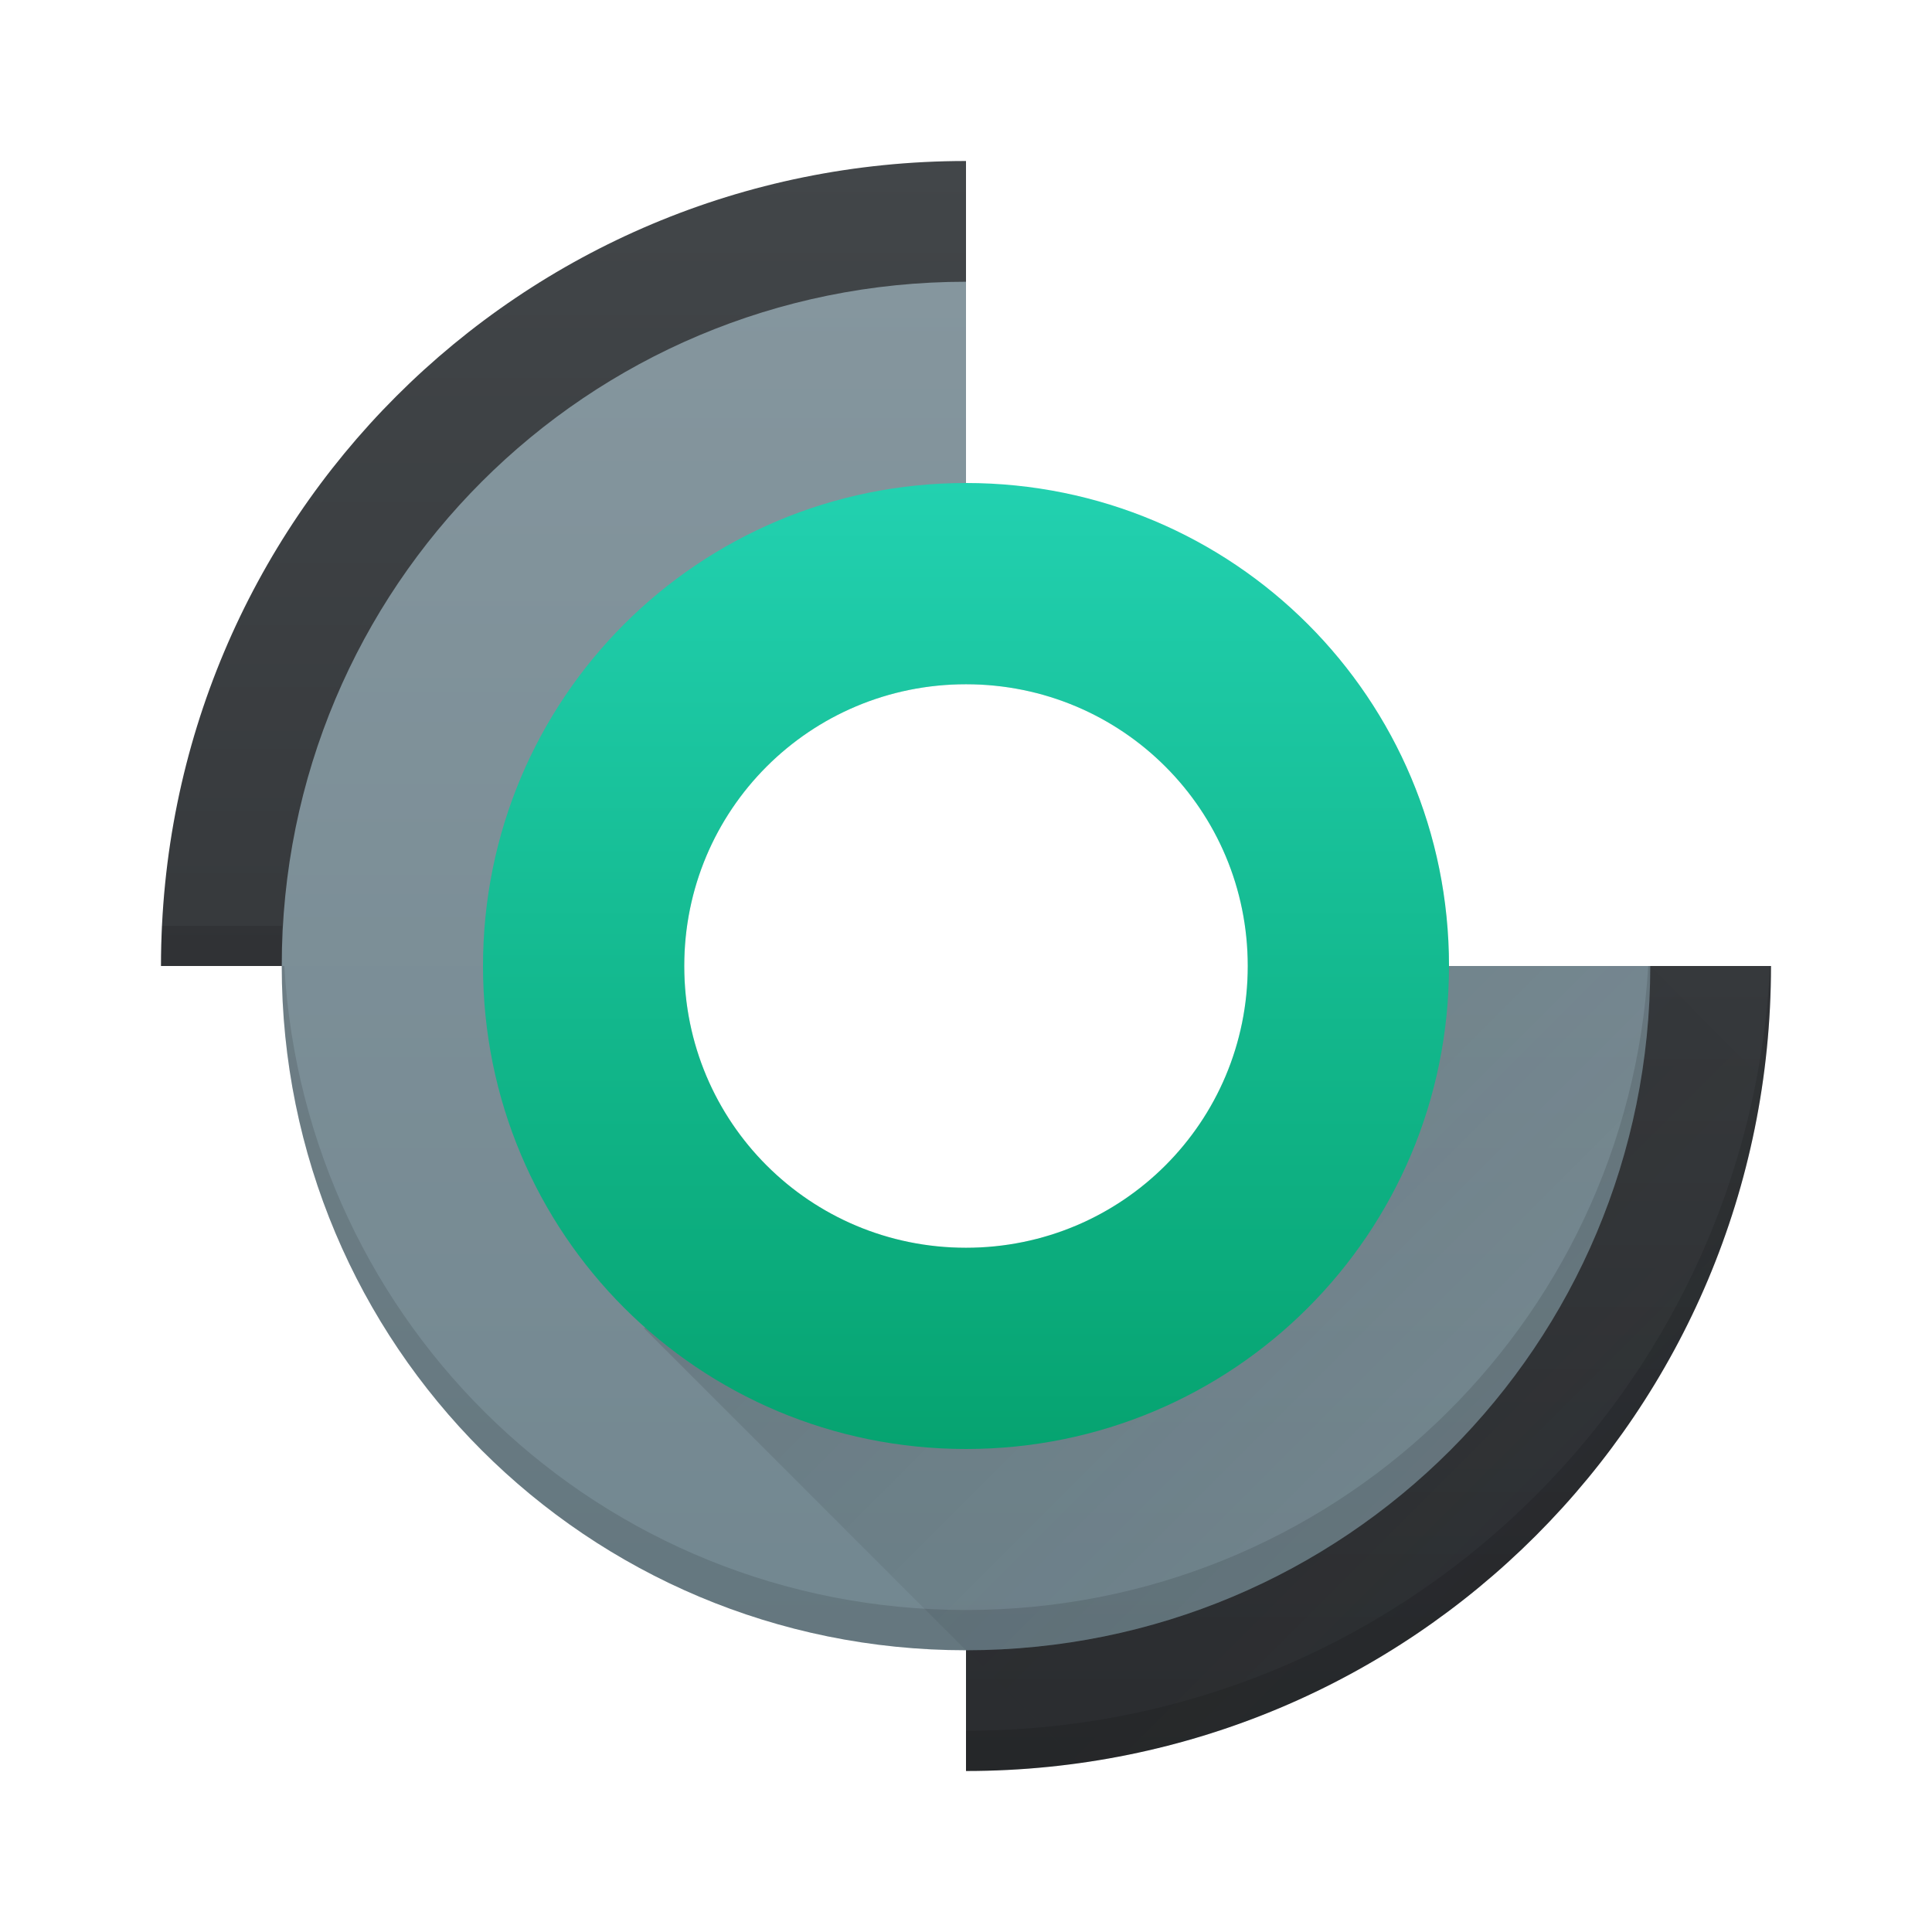
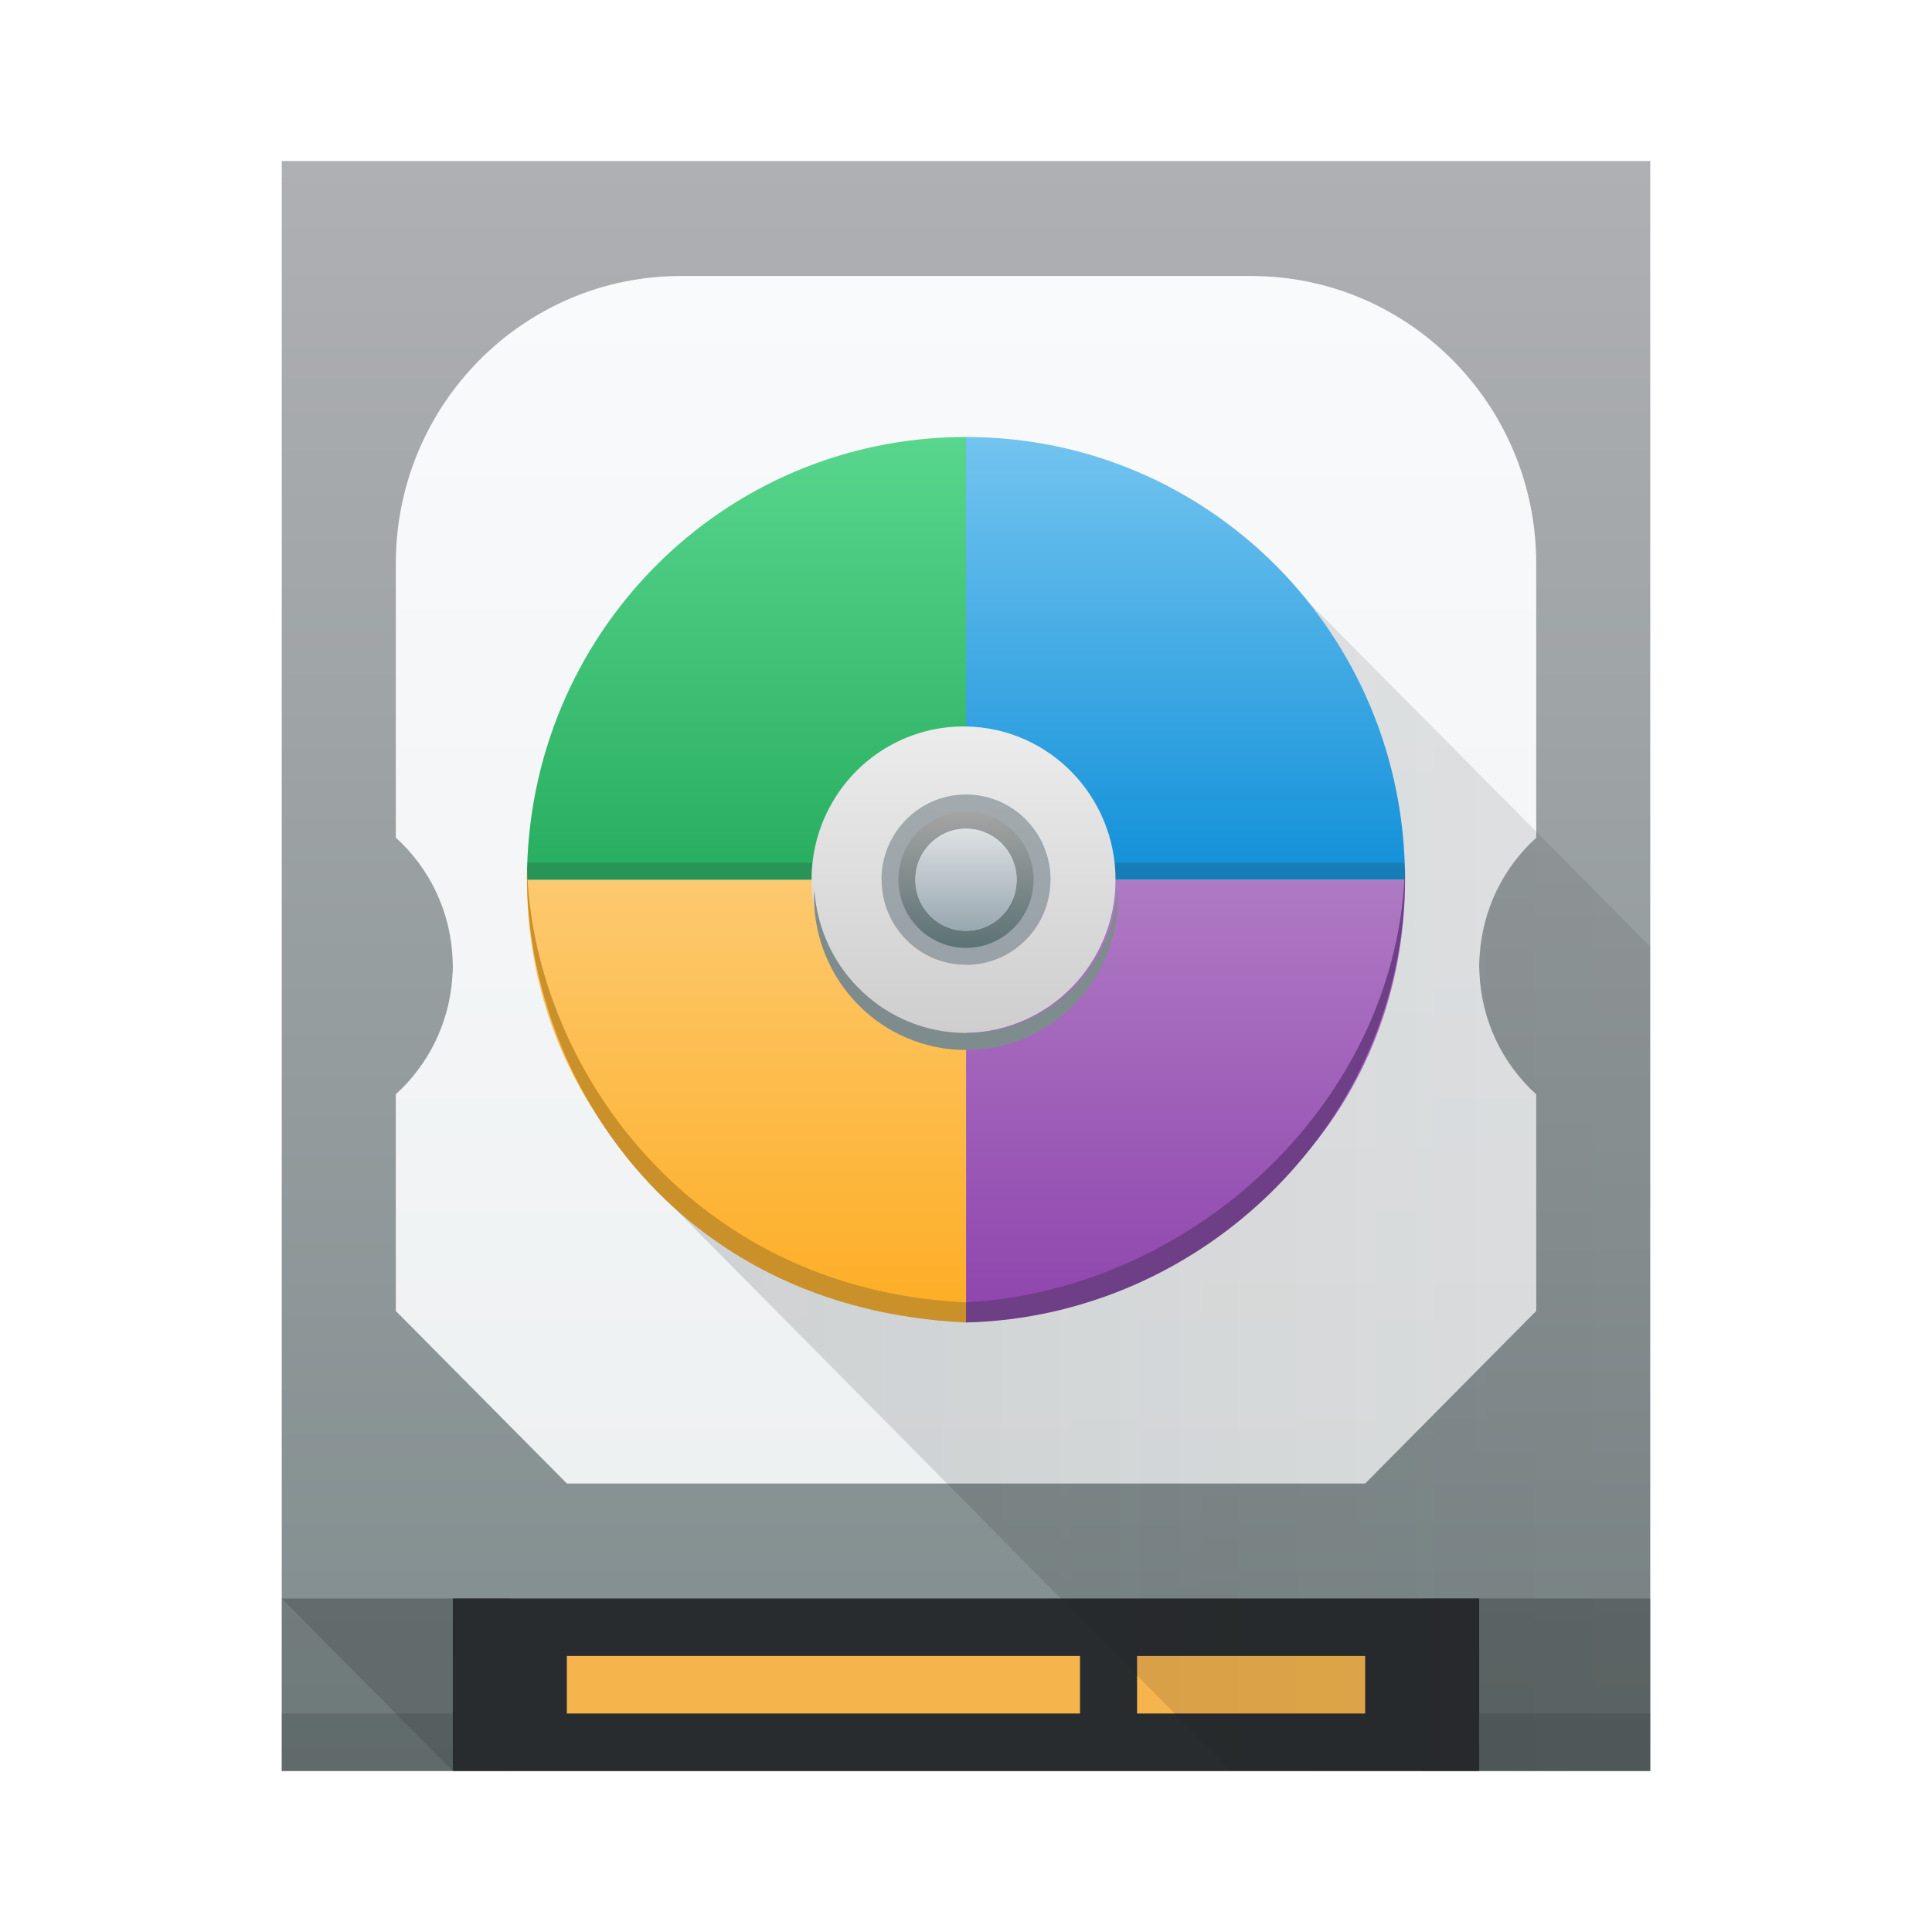
- <svg xmlns="http://www.w3.org/2000/svg" xmlns:xlink="http://www.w3.org/1999/xlink" width="48" height="48" id="svg5453" version="1.1">
-   <defs id="defs5455">
-     <linearGradient id="linearGradient4221">
-       <stop style="stop-color:#06a370;stop-opacity:1" offset="0" id="stop4223" />
-       <stop style="stop-color:#22d1b0;stop-opacity:1" offset="1" id="stop4225" />
-     </linearGradient>
-     <linearGradient id="linearGradient4213">
-       <stop style="stop-color:#728790;stop-opacity:1" offset="0" id="stop4215" />
-       <stop style="stop-color:#85969e;stop-opacity:1" offset="1" id="stop4217" />
-     </linearGradient>
-     <linearGradient xlink:href="#linearGradient4213" id="linearGradient4219" x1="24" y1="41" x2="24" y2="7" gradientUnits="userSpaceOnUse" />
-     <linearGradient xlink:href="#linearGradient4221" id="linearGradient4227" x1="24" y1="36" x2="24" y2="12" gradientUnits="userSpaceOnUse" />
-     <linearGradient xlink:href="#linearGradient4271" id="linearGradient4235" x1="24" y1="44" x2="24" y2="4" gradientUnits="userSpaceOnUse" />
-     <linearGradient xlink:href="#linearGradient4400" id="linearGradient4265" x1="15" y1="15" x2="44" y2="44" gradientUnits="userSpaceOnUse" />
-     <linearGradient id="linearGradient4400">
-       <stop style="stop-color:#020303;stop-opacity:1" offset="0" id="stop4402" />
-       <stop style="stop-color:#424649;stop-opacity:0" offset="1" id="stop4404" />
-     </linearGradient>
-     <linearGradient id="linearGradient4271">
-       <stop style="stop-color:#2a2c2f;stop-opacity:1" offset="0" id="stop4273" />
-       <stop style="stop-color:#424649;stop-opacity:1" offset="1" id="stop4275" />
-     </linearGradient>
-   </defs>
-   <g id="layer1" transform="translate(-384.5714,-499.798)">
-     <path style="opacity:1;fill:url(#linearGradient4235);fill-opacity:1.0;stroke:none;stroke-width:2.8;stroke-miterlimit:4;stroke-dasharray:none;stroke-opacity:0.55" d="M 24 4 C 12.92 4 4 12.92 4 24 L 5 24 L 11 24 C 11 16.798 16.798 11 24 11 L 24 4 z M 37 24 C 37 31.202 31.202 37 24 37 L 24 44 C 35.08 44 44 35.08 44 24 L 37 24 z " id="rect4176" transform="translate(384.5714,499.798)" />
-     <path style="opacity:1;fill:url(#linearGradient4219);fill-opacity:1;stroke:none;stroke-width:2.8;stroke-miterlimit:4;stroke-dasharray:none;stroke-opacity:0.55" d="M 24 7 C 14.582 7 7 14.582 7 24 C 7 33.418 14.582 41 24 41 C 33.418 41 41 33.418 41 24 L 34 24 C 34 29.54 29.54 34 24 34 C 18.46 34 14 29.54 14 24 C 14 18.46 18.46 14 24 14 L 24 7 z " transform="translate(384.5714,499.798)" id="rect4181" />
-     <path style="fill:url(#linearGradient4265);fill-rule:evenodd;stroke:none;stroke-width:1px;stroke-linecap:butt;stroke-linejoin:miter;stroke-opacity:1;fill-opacity:1;opacity:0.2" d="M 22 15 L 15 22 L 17.68 32 L 16.039 32.977 L 16 33 L 24 41 L 26.801 43.801 C 35.63 42.573 42.573 35.63 43.801 26.801 L 41 24 L 37 24 L 36 24 C 36 20.403 34.425 17.196 31.934 15 L 22 15 z M 24 17 C 27.878 17 31 20.122 31 24 C 31 27.878 27.878 31 24 31 C 20.122 31 17 27.878 17 24 C 17 20.122 20.122 17 24 17 z " transform="translate(384.5714,499.798)" id="path4237" />
-     <path style="opacity:1;fill:url(#linearGradient4227);fill-opacity:1;stroke:none;stroke-width:2.8;stroke-miterlimit:4;stroke-dasharray:none;stroke-opacity:0.55" d="M 24 12 C 17.352 12 12 17.352 12 24 C 12 30.648 17.352 36 24 36 C 30.648 36 36 30.648 36 24 C 36 17.352 30.648 12 24 12 z M 24 17 C 27.878 17 31 20.122 31 24 C 31 27.878 27.878 31 24 31 C 20.122 31 17 27.878 17 24 C 17 20.122 20.122 17 24 17 z " transform="translate(384.5714,499.798)" id="rect4197" />
-     <path style="opacity:1;fill:#000000;fill-opacity:0.118;stroke:none;stroke-width:2.8;stroke-miterlimit:4;stroke-dasharray:none;stroke-opacity:0.55" d="M 4.025 23 C 4.009 23.332 4 23.664 4 24 L 5 24 L 7 24 L 7 23 L 5 23 L 4.025 23 z M 43.975 24 C 43.456 34.611 34.744 43 24 43 L 24 44 C 35.08 44 44 35.08 44 24 L 43.975 24 z " transform="translate(384.5714,499.798)" id="path4184" />
-     <path style="opacity:1;fill:#000000;fill-opacity:0.118;stroke:none;stroke-width:2.8;stroke-miterlimit:4;stroke-dasharray:none;stroke-opacity:0.55" d="M 7 24 C 7 33.418 14.582 41 24 41 C 33.418 41 41 33.418 41 24 L 40.949 24 C 40.432 32.946 33.08 40 24 40 C 14.921 40 7.583 32.945 7.064 24 L 7 24 z " transform="translate(384.5714,499.798)" id="path4186" />
+ <svg xmlns="http://www.w3.org/2000/svg" xmlns:xlink="http://www.w3.org/1999/xlink" viewBox="0 0 48 48">
+   <linearGradient id="a" x1="6" x2="6" y1="58" y2="6" gradientUnits="userSpaceOnUse">
+     <stop stop-color="#98a7b0" offset="0" />
+     <stop stop-color="#dde1e3" offset="1" />
+   </linearGradient>
+   <linearGradient id="b">
+     <stop stop-color="#292c2f" offset="0" />
+     <stop stop-opacity="0" offset="1" />
+   </linearGradient>
+   <linearGradient id="c" x1=".594" x2="76.197" y1="36.12" y2="36.12" gradientTransform="matrix(.9916666 0 0 1 .029538 -.046272)" gradientUnits="userSpaceOnUse" xlink:href="#b" />
+   <linearGradient id="d" x1="388.423" x2="388.423" y1="557.798" y2="505.798" gradientTransform="matrix(.8315267 0 0 .7692286 -321.6497 -385.0757)" gradientUnits="userSpaceOnUse">
+     <stop stop-color="#7f8c8d" offset="0" />
+     <stop stop-color="#afb0b3" offset="1" />
+   </linearGradient>
+   <linearGradient id="e" x1="-421.447" x2="-410.447" y1="-504.204" y2="-493.204" gradientTransform="matrix(1.416667 0 0 1.428572 1.333333 1.142857)" gradientUnits="userSpaceOnUse" xlink:href="#b" />
+   <linearGradient id="f" x1="1.333" x2="1.333" y1="48.714" y2="9.714" gradientTransform="matrix(.7391317 0 0 .7692286 .347333 -.614286)" gradientUnits="userSpaceOnUse">
+     <stop stop-color="#eef1f2" offset="0" />
+     <stop stop-color="#f9fafb" offset="1" />
+   </linearGradient>
+   <linearGradient id="g" x1="6" x2="6" y1="58" y2="6" gradientTransform="matrix(.4195483 0 0 .4230739 10.57449 8.318726)" gradientUnits="userSpaceOnUse" xlink:href="#a" />
+   <linearGradient id="h" x1="32" x2="32" y1="58" y2="32" gradientTransform="matrix(-.4195483 0 0 .4230739 37.42559 8.318726)" gradientUnits="userSpaceOnUse">
+     <stop stop-color="#8e44ad" offset="0" />
+     <stop stop-color="#af7ac4" offset="1" />
+   </linearGradient>
+   <linearGradient id="i" x1="32" x2="32" y1="58" y2="32" gradientTransform="matrix(.4195483 0 0 .4230739 10.57449 8.318726)" gradientUnits="userSpaceOnUse">
+     <stop stop-color="#fdad23" offset="0" />
+     <stop stop-color="#fdc96f" offset="1" />
+   </linearGradient>
+   <linearGradient id="j" x1="32" x2="32" y1="32" y2="6" gradientTransform="matrix(.4195483 0 0 .4230739 10.57449 8.318726)" gradientUnits="userSpaceOnUse">
+     <stop stop-color="#27ad60" offset="0" />
+     <stop stop-color="#58d68d" offset="1" />
+   </linearGradient>
+   <linearGradient id="k" x1="32" x2="32" y1="32" y2="6" gradientTransform="matrix(.4195483 0 0 .4230739 10.57449 8.318726)" gradientUnits="userSpaceOnUse">
+     <stop stop-color="#1190d9" offset="0" />
+     <stop stop-color="#73c4ef" offset="1" />
+   </linearGradient>
+   <linearGradient id="l" x1="32" x2="32" y1="41" y2="23" gradientTransform="matrix(.4195483 0 0 .4230739 10.57449 8.318726)" gradientUnits="userSpaceOnUse">
+     <stop stop-color="#cecece" offset="0" />
+     <stop stop-color="#ececec" offset="1" />
+   </linearGradient>
+   <linearGradient id="m" x1="32" x2="32" y1="36" y2="28" gradientTransform="matrix(.4195483 0 0 .4230739 10.57449 8.318726)" gradientUnits="userSpaceOnUse">
+     <stop stop-color="#5c7274" offset="0" />
+     <stop stop-color="#a4a4a4" offset="1" />
+   </linearGradient>
+   <linearGradient id="n" x1="32" x2="32" y1="35" y2="29" gradientTransform="matrix(.4195483 0 0 .4230739 10.57449 8.318726)" gradientUnits="userSpaceOnUse" xlink:href="#a" />
+   <g stroke-width="1">
+     <path d="m7 4h34v40h-34z" fill="url(#d)" />
+     <path d="m11.25 39.714h25.5v4.286h-25.5z" fill="#292c2e" />
+     <path d="m14.083 41.143h12.75v1.429h-12.75zm14.167 0h5.667v1.429h-5.667z" fill="#f6b44d" />
+     <path d="m35.333 39.714h5.667v4.286h-5.667zm-28.333 0h5.667v4.286h-5.667z" fill="#292c2f" opacity=".2" />
+     <path d="m7 39.714h5.667v4.286h-1.417zm28.333 0h5.667v4.286h-5.667z" fill="#292c2f" opacity=".2" />
+     <path d="m36.091 8.95 4.909 4.947v30.103h-19.833l-11.333-11.429z" fill="url(#e)" opacity=".2" />
+     <path d="m16.917 6.857a7.083 7.143 0 0 0 -7.083 7.143v6.811a4.25 4.286 0 0 1 1.411 3.024 2.833 2.857 0 0 1 .006.164 2.833 2.857 0 0 1 -.014.286 4.25 4.286 0 0 1 0 .007 4.25 4.286 0 0 1 -1.403 2.893v5.386l4.25 4.286h19.833l4.25-4.286v-5.383a4.25 4.286 0 0 1 -1.411-3.024 2.833 2.857 0 0 1 -.006-.164 2.833 2.857 0 0 1 .014-.293 4.25 4.286 0 0 1 1.403-2.893v-6.814a7.083 7.143 0 0 0 -7.083-7.143z" fill="url(#f)" />
+     <path d="m7 42.571h4.25v1.429h-4.25zm29.75 0h4.25v1.429h-4.25z" fill="#292c2f" opacity=".2" />
+     <path d="m24 18.049a3.776 3.808 0 0 0 -3.776 3.808 3.776 3.808 0 0 0 3.776 3.808 3.776 3.808 0 0 0 3.776-3.808 3.776 3.808 0 0 0 -3.776-3.808zm0 2.538c.697 0 1.259.566 1.259 1.269s-.561 1.269-1.259 1.269c-.697 0-1.259-.566-1.259-1.269s.561-1.269 1.259-1.269z" fill="url(#g)" />
+   </g>
+   <path d="m32.504 14.953c.179.227.354.458.515.699.196.293.379.594.546.906.168.312.319.634.457.963.138.329.26.665.366 1.01.106.345.197.698.269 1.057.072.359.128.723.165 1.094.023.232.026.469.035.705h.01c.002.057.002.115.004.172.001-.03.007-.059.008-.09.002.092 0 .182 0 .275 0 .008-.002.016-.002.023-0.0.003 0.0.006 0 .01 0.0.011.002.022.002.033 0 .381-.019.755-.056 1.123-.037.368-.092.727-.165 1.08-.072.353-.161.698-.267 1.035-.106.337-.228.665-.366.984-.138.319-.292.629-.459.93-.168.3-.349.591-.544.871-.136.195-.289.378-.438.562-.079.102-.149.21-.23.309-.224.271-.462.532-.711.781-.248.249-.508.488-.779.713-.271.225-.552.437-.843.637-.291.2-.59.386-.899.559-.309.172-.626.331-.951.475-.325.143-.658.271-.997.383-.339.112-.685.209-1.036.289-.351.08-.708.142-1.069.188-.362.045-.728.073-1.098.082-.459-.021-.903-.064-1.333-.127-.43-.063-.843-.145-1.243-.246s-.785-.221-1.156-.357c-.371-.136-.727-.289-1.069-.457-.342-.168-.669-.352-.982-.549s-.611-.406-.895-.629c-.284-.223-.553-.458-.808-.703l14.116 14.258h10.399v-20.482l-8.493-8.564z" fill="url(#c)" opacity=".2" />
+   <g stroke-width="1">
+     <path d="m24.001 32.434v-8.461a2.098 2.115 0 0 0 2.098-2.115h8.81c0 6.094-4.865 10.577-10.907 10.577z" fill="url(#h)" />
+     <path d="m23.999 32.434v-8.461a2.098 2.115 0 0 1-2.098-2.115h-8.81c0 6.094 4.865 10.577 10.907 10.577z" fill="url(#i)" />
+     <path d="m24 10.857v8.885a2.098 2.115 0 0 0-2.098 2.115h-8.81c0-6.094 4.865-11 10.907-11z" fill="url(#j)" />
+     <path d="m13.102 21.434c-.005.14-.011.281-.011.423h7.552v-.423z" fill="#292c2f" opacity=".2" />
+     <path d="m13.093 21.515c-.002.092 0 .184 0 .277 0 4.871 3.564 10.727 10.907 11.065v-.5c-6.894-.314-10.79-5.94-10.907-10.843z" fill="#ca902a" />
+     <path d="m24 10.857v8.885a2.098 2.115 0 0 1 2.098 2.115h8.81c0-6.094-4.865-11-10.907-11z" fill="url(#k)" />
+     <path d="m27.356 21.434v.423h7.551c0-.142-.005-.283-.011-.423zm-3.356-1.692a2.098 2.115 0 1 0 0 4.231 2.098 2.115 0 0 0 0-4.231zm0 .846c.697 0 1.259.566 1.259 1.269s-.561 1.269-1.259 1.269c-.697 0-1.259-.566-1.259-1.269s.561-1.269 1.259-1.269z" fill="#292c2f" opacity=".2" />
+     <path d="m24 18.049a3.776 3.808 0 1 0 0 7.615 3.776 3.808 0 0 0 0-7.615zm0 1.692a2.098 2.115 0 1 1 0 4.231 2.098 2.115 0 0 1 0-4.231z" fill="url(#l)" />
+     <path d="m24 20.165a1.678 1.692 0 1 0 0 3.385 1.678 1.692 0 0 0 0-3.385zm0 .423a1.259 1.269 0 1 1 0 2.538 1.259 1.269 0 0 1 0-2.538z" fill="url(#m)" />
+     <path d="m27.767 22.036a3.776 3.808 0 0 1 -3.767 3.628 3.776 3.808 0 0 1 -3.767-3.564 3.776 3.808 0 0 0 -.009.179 3.776 3.808 0 0 0 3.776 3.808 3.776 3.808 0 0 0 3.776-3.808 3.776 3.808 0 0 0 -.009-.244z" fill="#7f8c8d" />
+     <ellipse cx="24" cy="21.857" rx="1.259" ry="1.269" fill="url(#n)" />
+     <path d="m34.907 21.515c-.14 5.803-5.229 10.533-10.907 10.842v.5c5.916-.146 10.907-5.028 10.907-11.065 0-.093.002-.185 0-.277z" fill="#6e3e86" />
  </g>
</svg>
